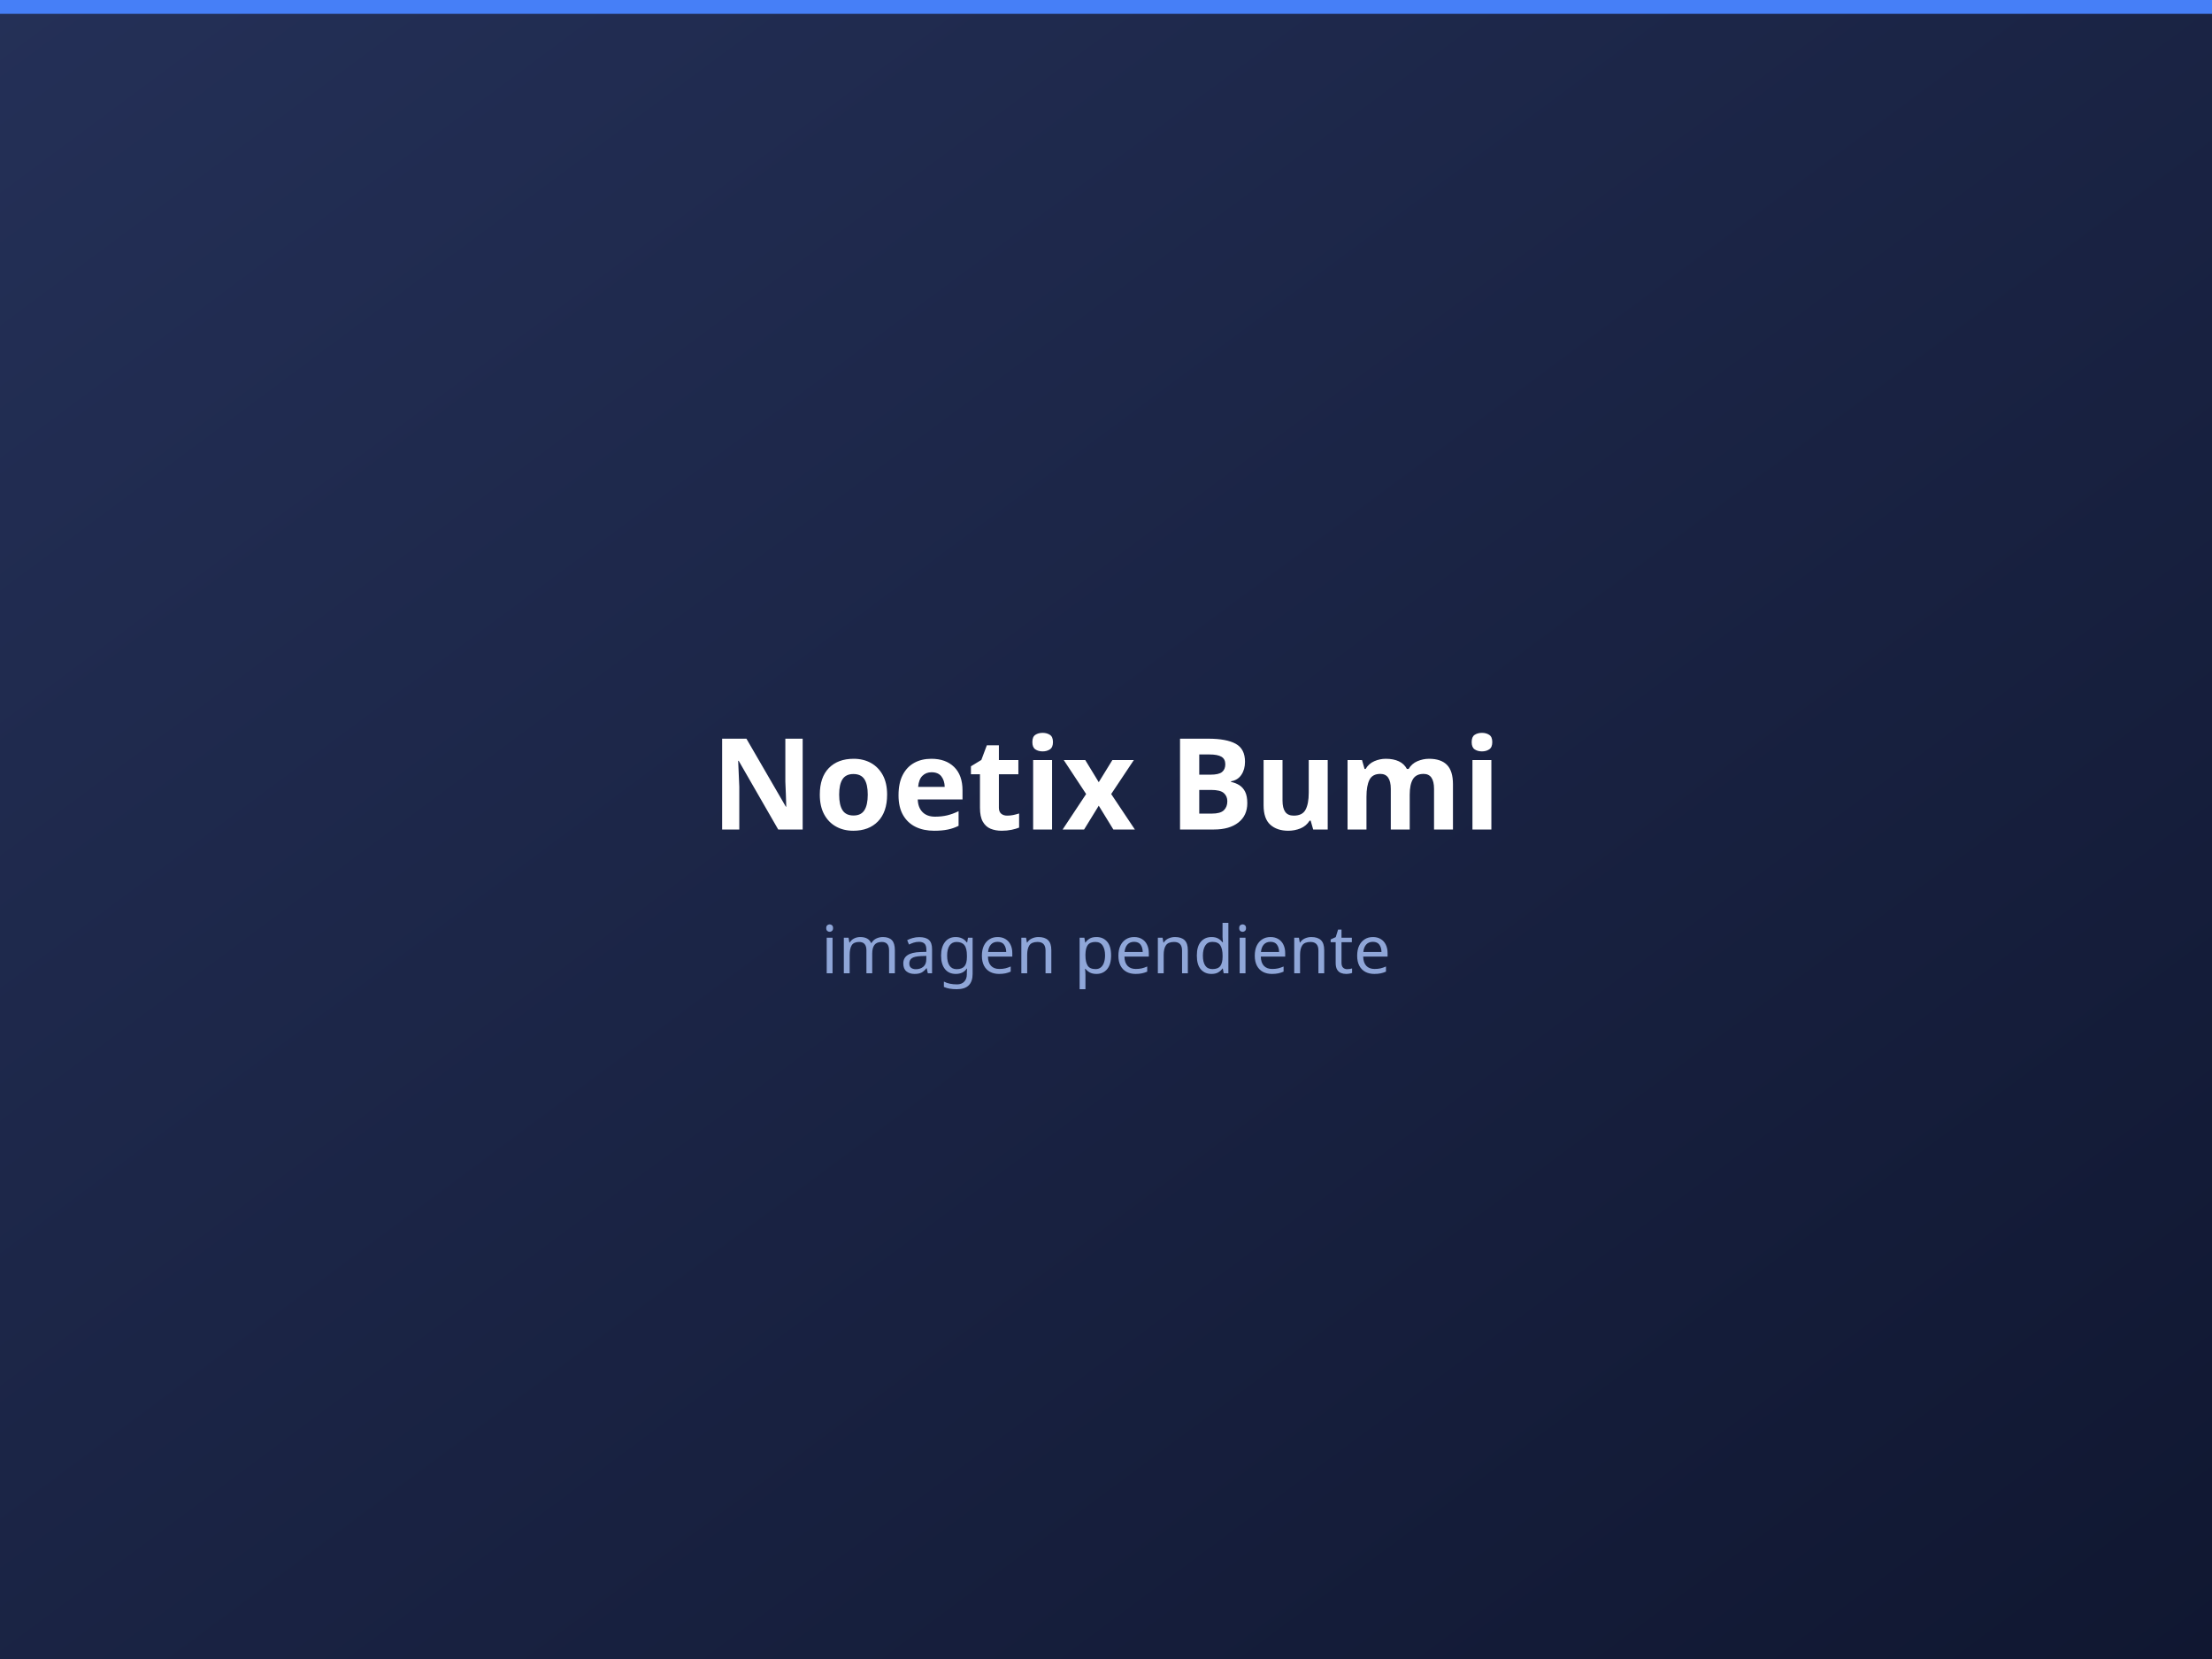
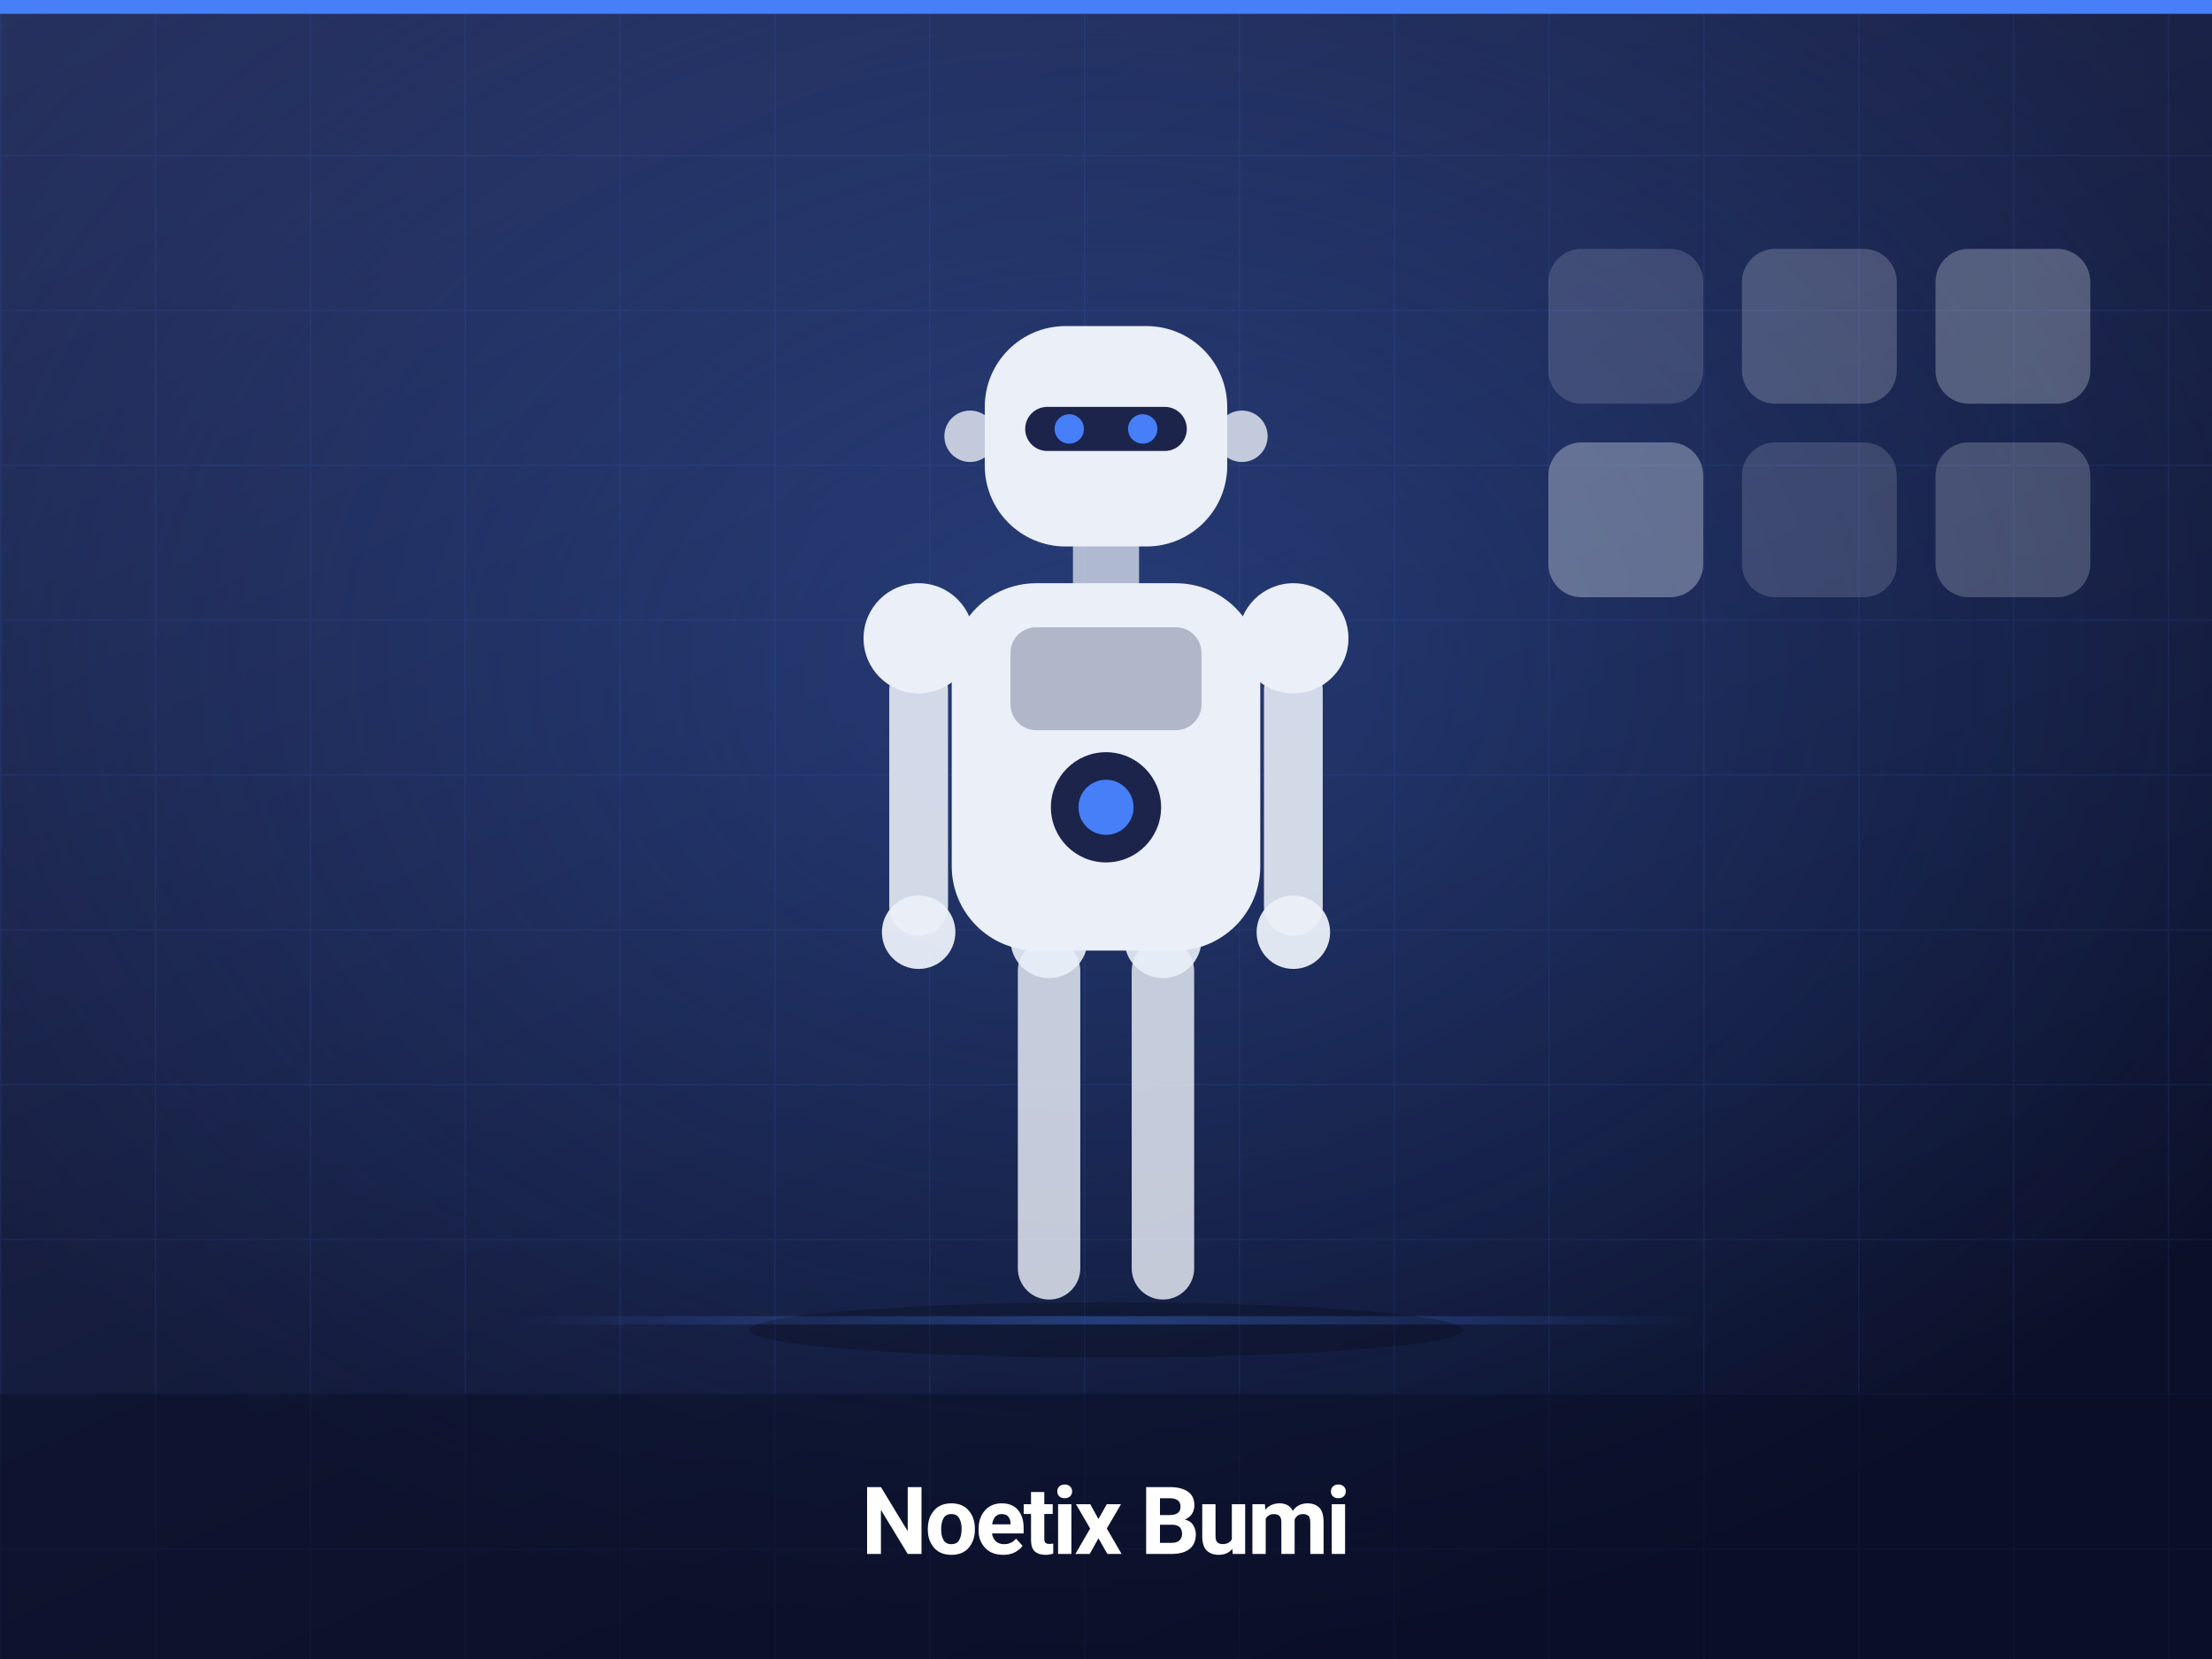
<svg xmlns="http://www.w3.org/2000/svg" viewBox="0 0 800 600" width="800" height="600">
  <defs>
-     <linearGradient id="g" x1="0" y1="0" x2="1" y2="1">
-       <stop offset="0" stop-color="#243057" />
-       <stop offset="1" stop-color="#101731" />
+     <linearGradient id="f" x1="0" y1="0" x2=".6" y2="1">
+       <stop offset="0" stop-color="#26315f" />
+       <stop offset="1" stop-color="#0b1029" />
+     </linearGradient>
+     <radialGradient id="halo" cx="50%" cy="40%" r="60%">
+       <stop offset="0" stop-color="#467ff7" stop-opacity=".28" />
+       <stop offset="1" stop-color="#467ff7" stop-opacity="0" />
+     </radialGradient>
+     <pattern id="rej" width="56" height="56" patternUnits="userSpaceOnUse">
+       <path d="M56 0H0V56" fill="none" stroke="#467ff7" stroke-opacity=".10" />
+     </pattern>
+     <linearGradient id="suelo" x1="0" y1="0" x2="1" y2="0">
+       <stop offset="0" stop-color="#467ff7" stop-opacity="0" />
+       <stop offset=".5" stop-color="#467ff7" stop-opacity=".5" />
+       <stop offset="1" stop-color="#467ff7" stop-opacity="0" />
    </linearGradient>
  </defs>
-   <rect width="800" height="600" fill="url(#g)" />
-   <rect width="800" height="5" fill="#467ff7" />
-   <g font-family="system-ui,sans-serif" text-anchor="middle">
-     <text x="400" y="300" font-size="46" font-weight="700" fill="#fff">Noetix Bumi</text>
-     <text x="400" y="352" font-size="24" fill="#8fa6d8">imagen pendiente</text>
+   <rect width="800" height="600" fill="url(#f)" />
+   <rect width="800" height="600" fill="url(#rej)" />
+   <rect width="800" height="600" fill="url(#halo)" />
+   <rect x="0" y="0" width="800" height="5" fill="#467ff7" />
+   <rect x="560" y="90" width="56" height="56" rx="12" fill="#eaeff8" opacity="0.16" />
+   <rect x="630" y="90" width="56" height="56" rx="12" fill="#eaeff8" opacity="0.22" />
+   <rect x="700" y="90" width="56" height="56" rx="12" fill="#eaeff8" opacity="0.28" />
+   <rect x="560" y="160" width="56" height="56" rx="12" fill="#eaeff8" opacity="0.34" />
+   <rect x="630" y="160" width="56" height="56" rx="12" fill="#eaeff8" opacity="0.16" />
+   <rect x="700" y="160" width="56" height="56" rx="12" fill="#eaeff8" opacity="0.22" />
+   <rect x="185.0" y="476" width="430" height="3" fill="url(#suelo)" />
+   <ellipse cx="400" cy="481" rx="129.0" ry="10" fill="#000" opacity=".22" />
+   <g opacity="1.0">
+     <rect x="368.114" y="339.8" width="22.586" height="130.2" rx="11.293" fill="#eaeff8" opacity=".82" />
+     <circle cx="379.407" cy="339.8" r="13.95" fill="#eaeff8" opacity=".9" />
+     <rect x="409.3" y="339.8" width="22.586" height="130.2" rx="11.293" fill="#eaeff8" opacity=".82" />
+     <circle cx="420.593" cy="339.8" r="13.95" fill="#eaeff8" opacity=".9" />
+     <rect x="344.2" y="210.929" width="111.6" height="132.857" rx="30.557" fill="#eaeff8" />
+     <rect x="365.457" y="226.871" width="69.086" height="37.2" rx="9.3" fill="#1c244b" opacity=".28" />
+     <circle cx="400" cy="291.971" r="19.929" fill="#1c244b" />
+     <circle cx="400" cy="291.971" r="9.964" fill="#467ff7" />
+     <circle cx="332.243" cy="230.857" r="19.929" fill="#eaeff8" />
+     <rect x="321.614" y="238.829" width="21.257" height="99.643" rx="10.629" fill="#eaeff8" opacity=".88" />
+     <circle cx="332.243" cy="337.143" r="13.286" fill="#eaeff8" opacity=".95" />
+     <circle cx="467.757" cy="230.857" r="19.929" fill="#eaeff8" />
+     <rect x="457.129" y="238.829" width="21.257" height="99.643" rx="10.629" fill="#eaeff8" opacity=".88" />
+     <circle cx="467.757" cy="337.143" r="13.286" fill="#eaeff8" opacity=".95" />
+     <rect x="388.043" y="194.986" width="23.914" height="18.6" fill="#eaeff8" opacity=".7" />
+     <rect x="356.157" y="117.929" width="87.686" height="79.714" rx="29.229" fill="#eaeff8" />
+     <rect x="370.771" y="147.157" width="58.457" height="15.943" rx="7.971" fill="#1c244b" />
+     <circle cx="386.714" cy="155.129" r="5.314" fill="#467ff7" />
+     <circle cx="413.286" cy="155.129" r="5.314" fill="#467ff7" />
+     <circle cx="350.843" cy="157.786" r="9.3" fill="#eaeff8" opacity=".8" />
+     <circle cx="449.157" cy="157.786" r="9.3" fill="#eaeff8" opacity=".8" />
  </g>
+   <rect x="0" y="504" width="800" height="96" fill="#0a0f26" opacity=".55" />
+   <text x="400.0" y="562" text-anchor="middle" font-family="system-ui,-apple-system,Segoe UI,Roboto,Helvetica,Arial,sans-serif" font-size="34" font-weight="700" fill="#ffffff" letter-spacing="-1">Noetix Bumi</text>
</svg>
